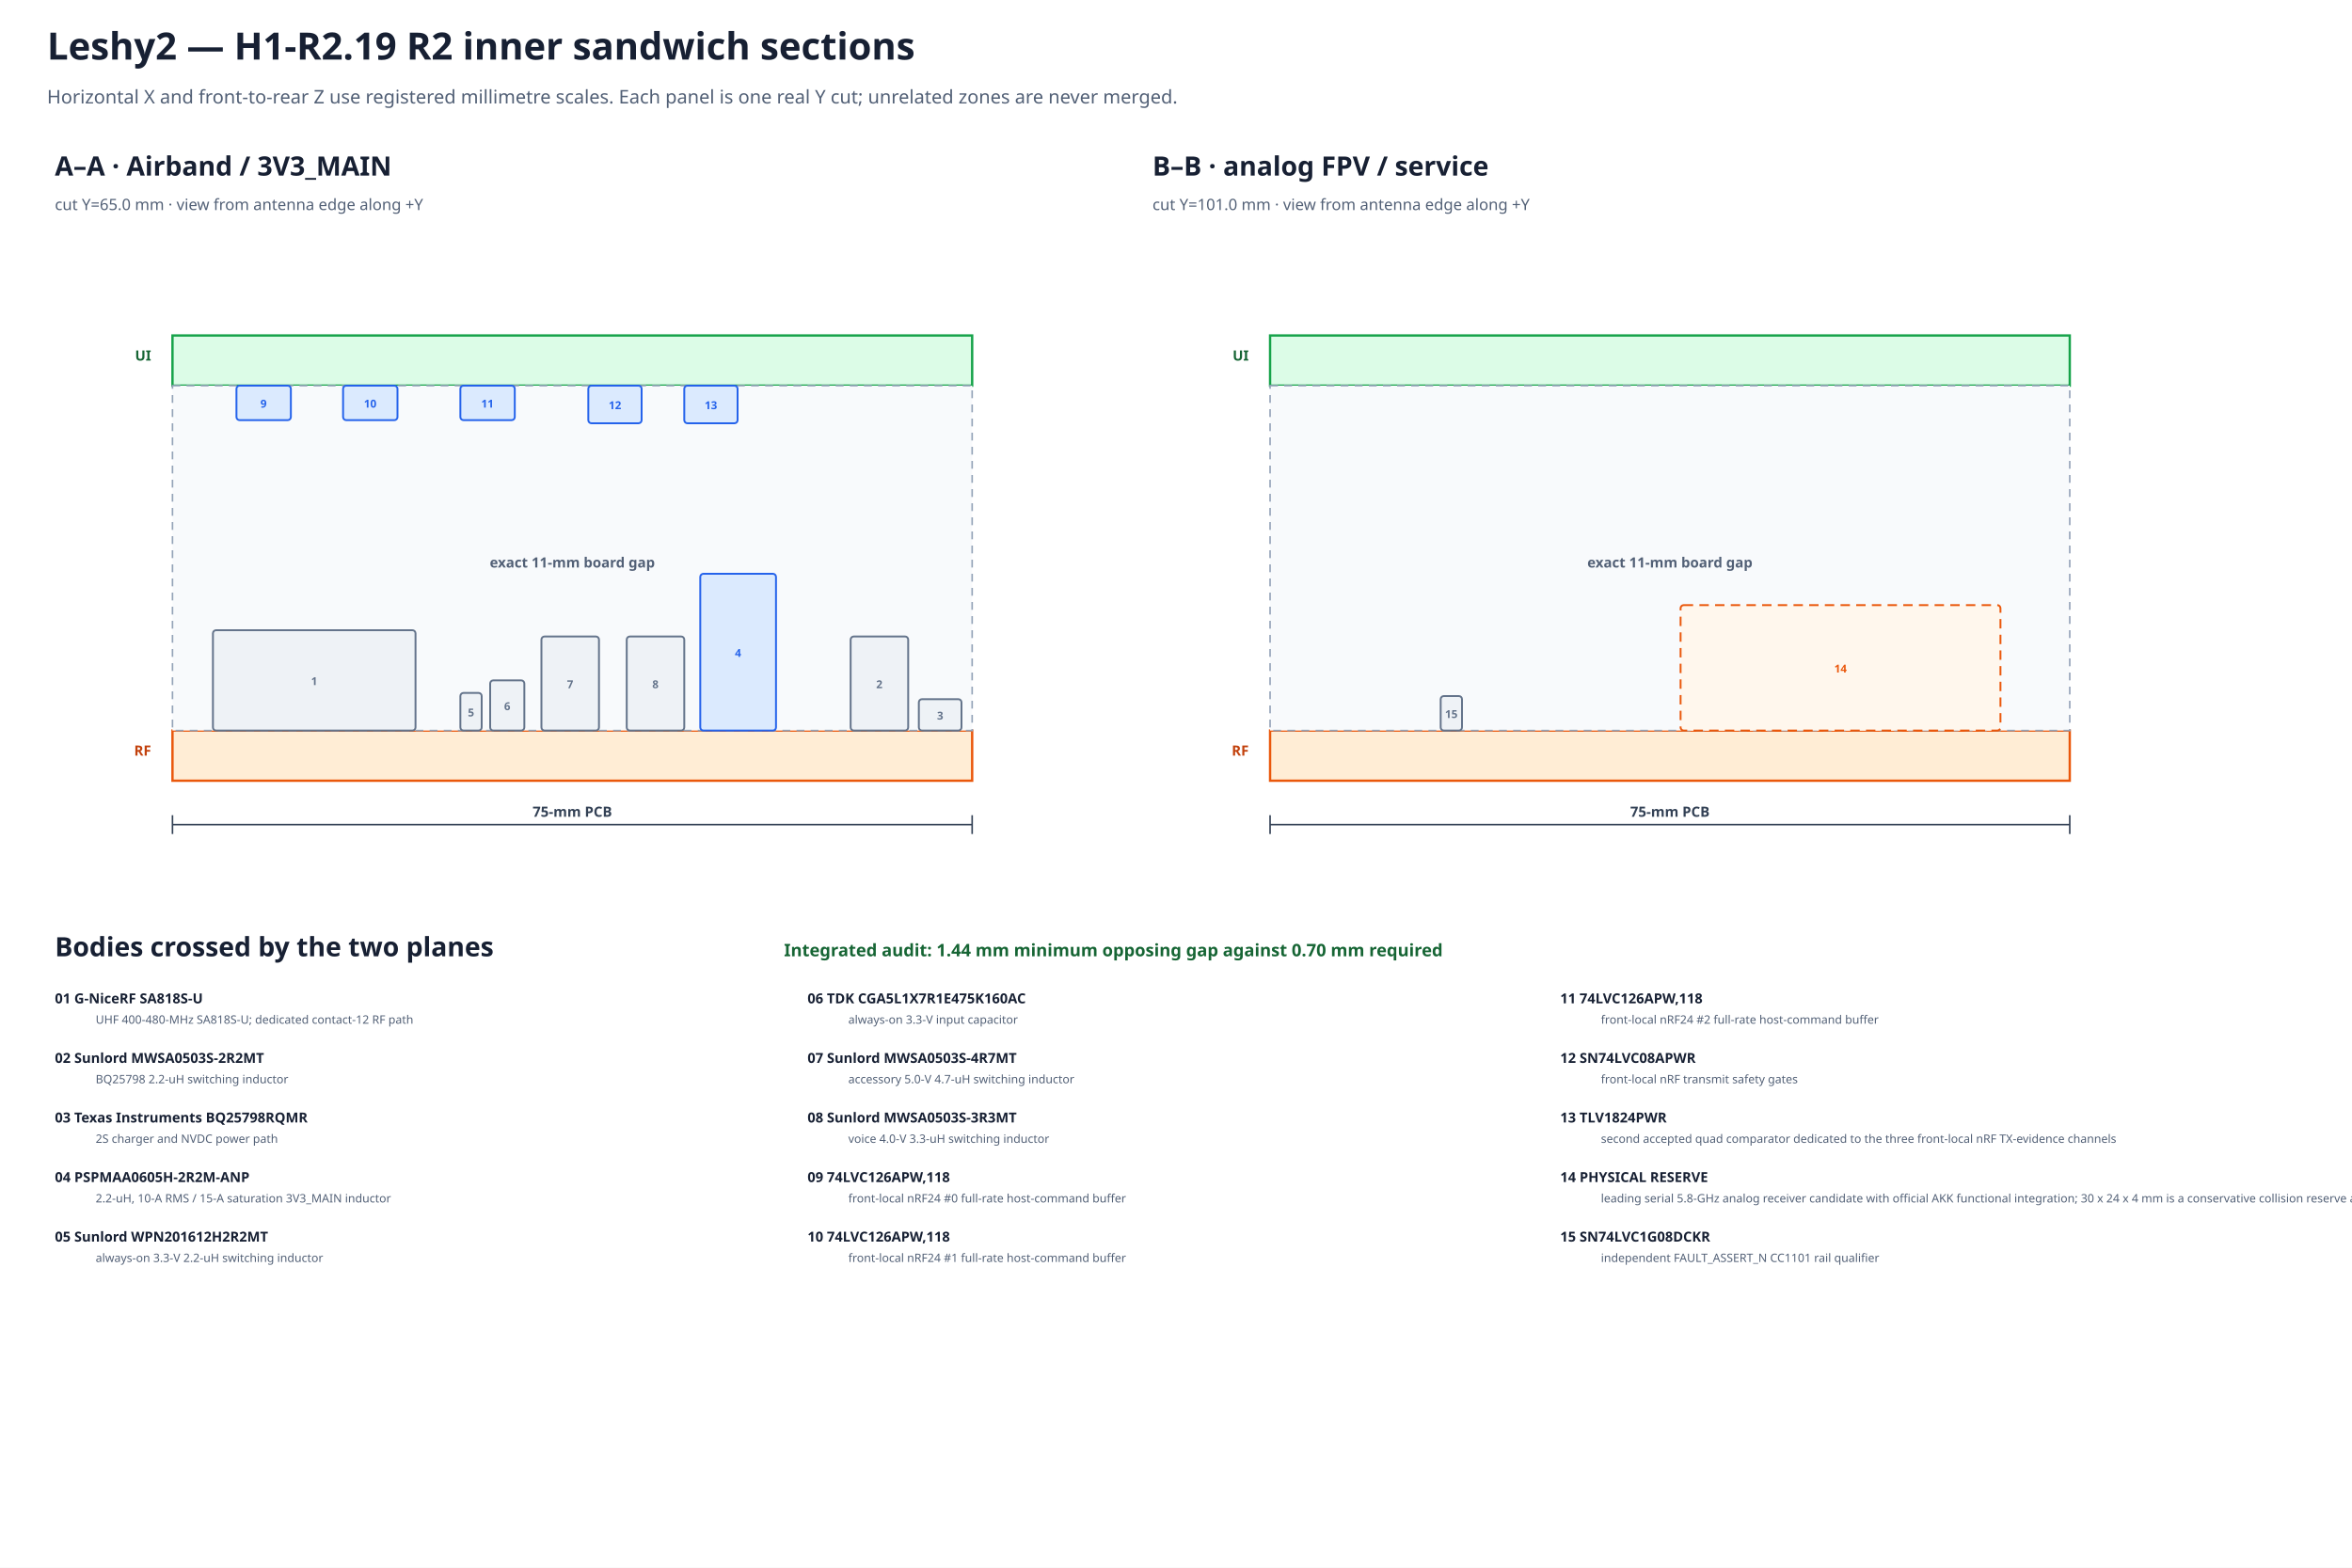
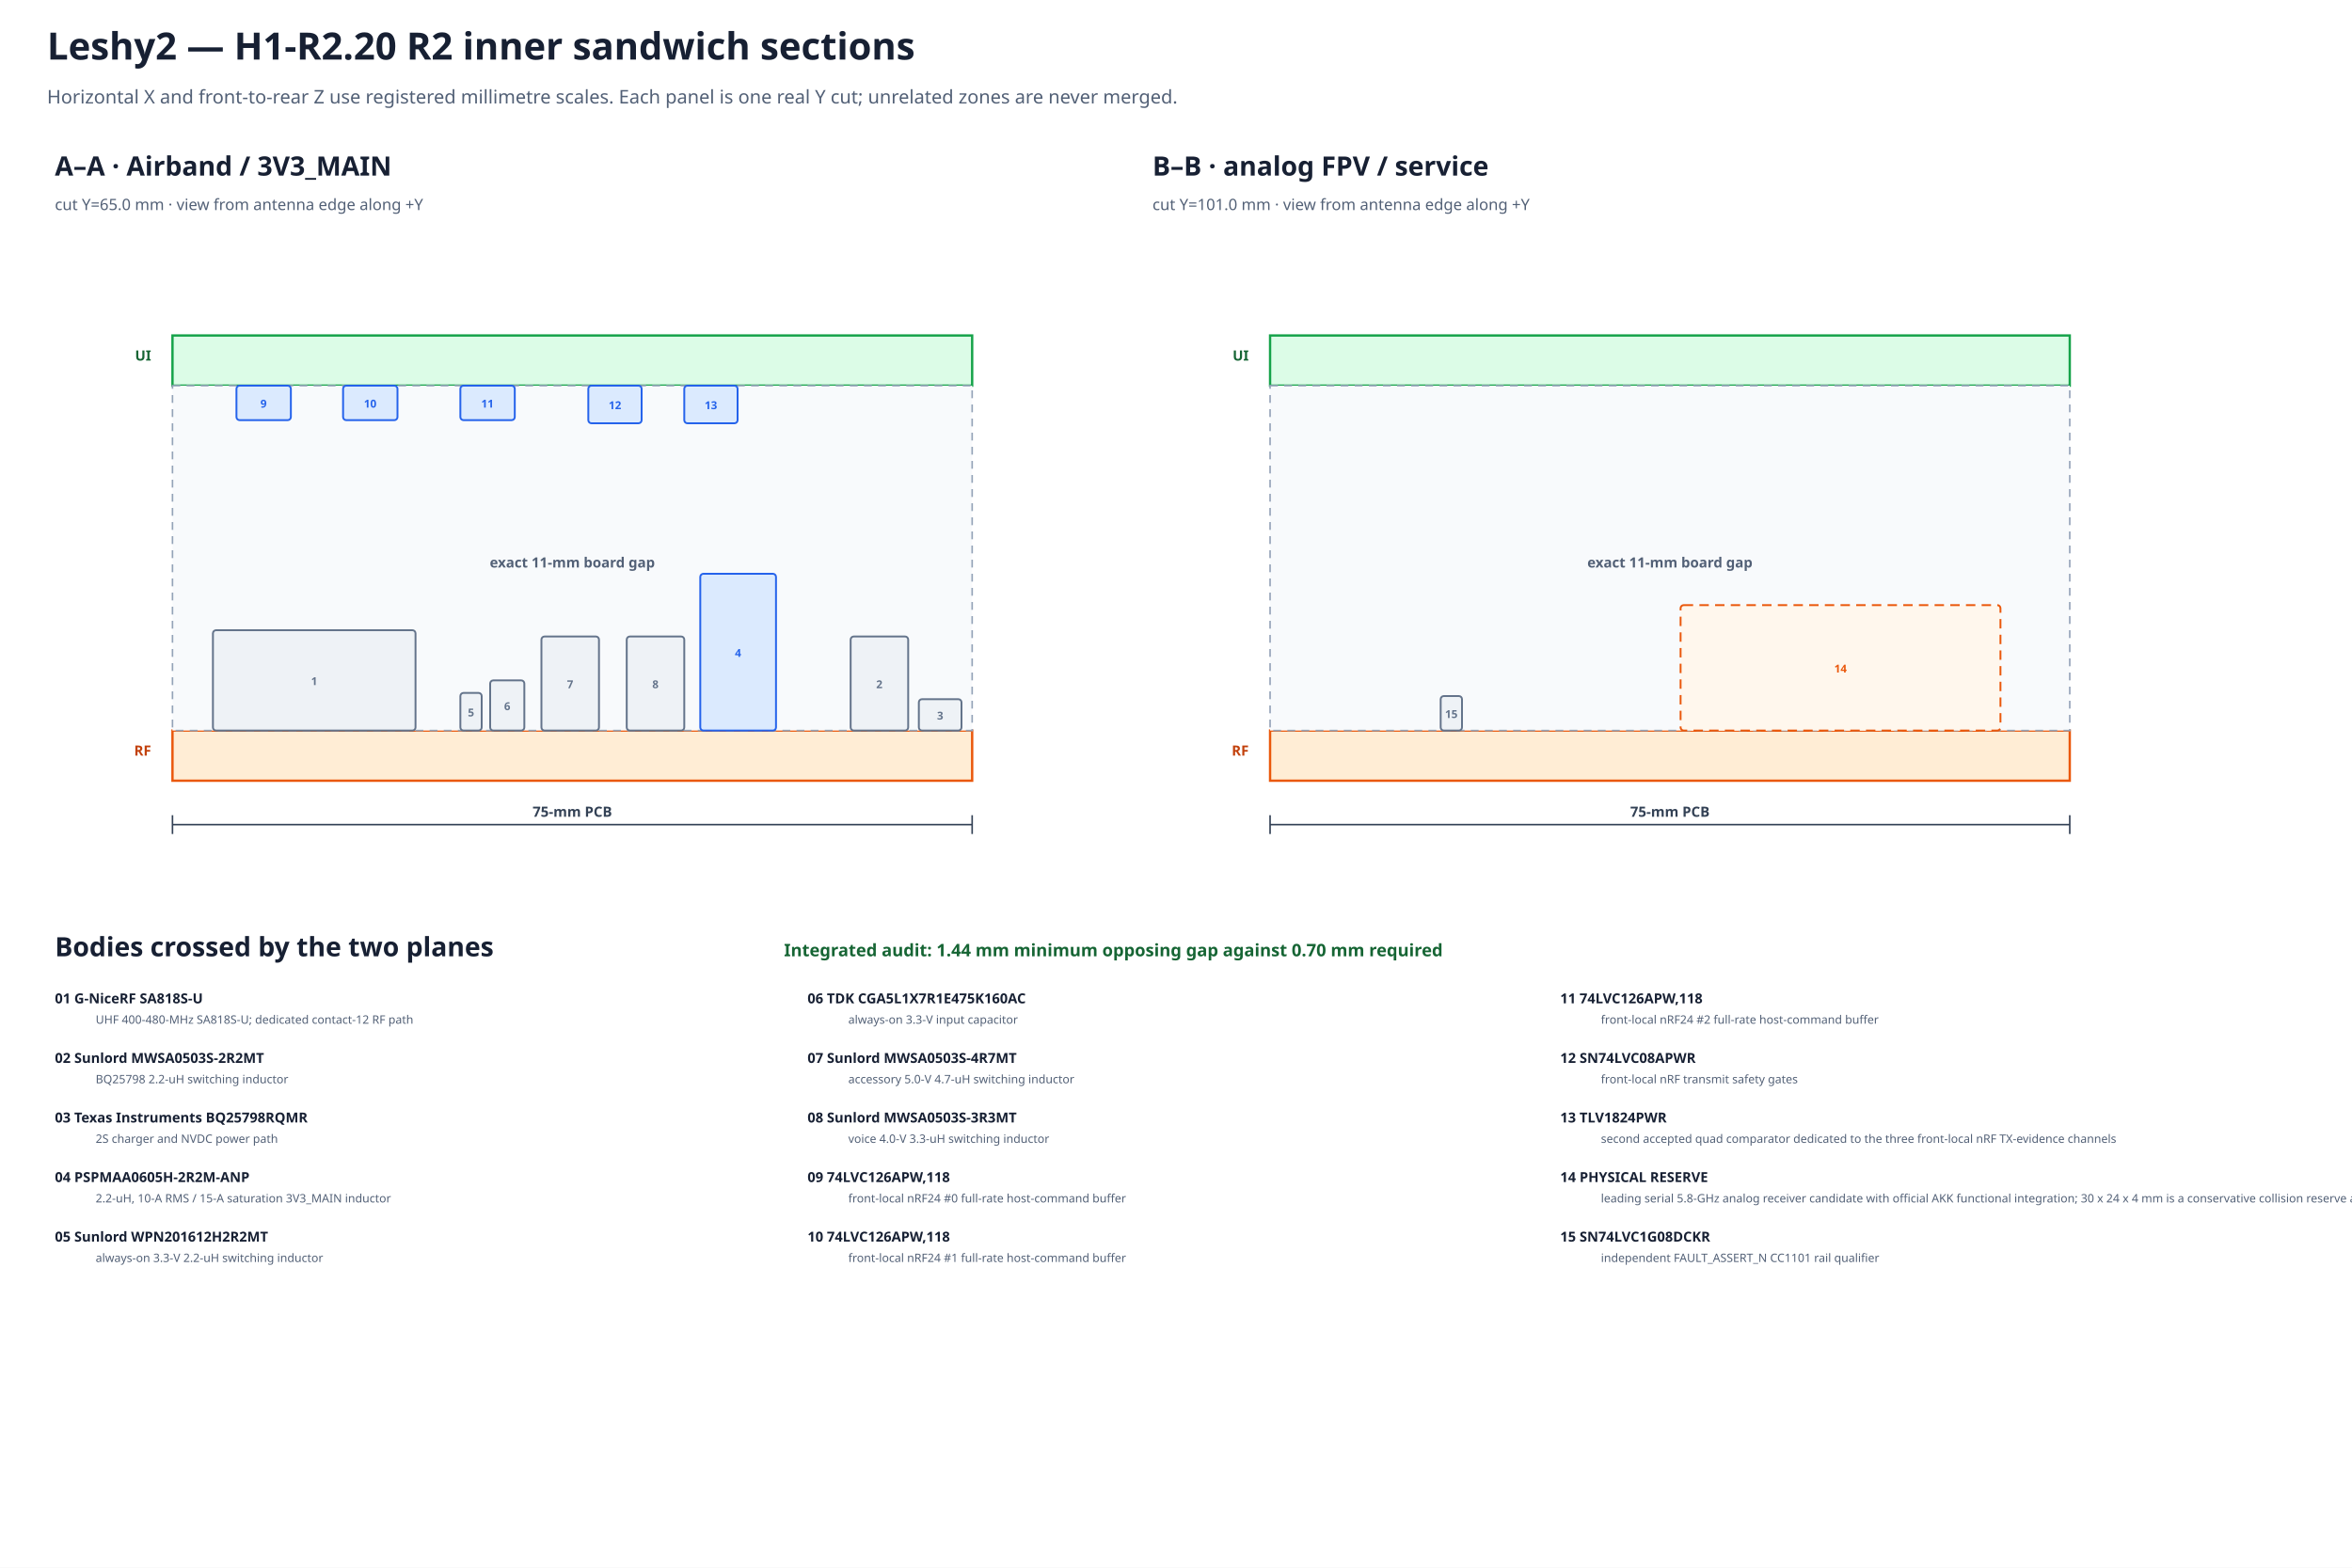
- <svg xmlns="http://www.w3.org/2000/svg" width="1500" height="1000" viewBox="0 0 1500 1000" data-marker="H1-R2.19" data-view="true-x-z-sections">
+ <svg xmlns="http://www.w3.org/2000/svg" width="1500" height="1000" viewBox="0 0 1500 1000" data-marker="H1-R2.20" data-view="true-x-z-sections">
  <rect width="100%" height="100%" fill="#ffffff" />
-   <text x="30.0" y="38.0" font-family="sans-serif" font-size="24" font-weight="bold" text-anchor="start" fill="#172033">Leshy2 — H1-R2.19 R2 inner sandwich sections</text>
+   <text x="30.0" y="38.0" font-family="sans-serif" font-size="24" font-weight="bold" text-anchor="start" fill="#172033">Leshy2 — H1-R2.20 R2 inner sandwich sections</text>
  <text x="30.0" y="66.0" font-family="sans-serif" font-size="12" font-weight="normal" text-anchor="start" fill="#526076">Horizontal X and front-to-rear Z use registered millimetre scales. Each panel is one real Y cut; unrelated zones are never merged.</text>
  <text x="35.0" y="112.0" font-family="sans-serif" font-size="17" font-weight="bold" text-anchor="start" fill="#172033">A–A · Airband / 3V3_MAIN</text>
  <text x="35.0" y="134.0" font-family="sans-serif" font-size="10" font-weight="normal" text-anchor="start" fill="#526076">cut Y=65.0 mm · view from antenna edge along +Y</text>
  <rect x="110.0" y="214.0" width="510.0" height="32.0" fill="#dcfce7" stroke="#16a34a" stroke-width="1.5" data-board="ui" />
  <rect x="110.0" y="466.0" width="510.0" height="32.0" fill="#ffedd5" stroke="#ea580c" stroke-width="1.5" data-board="rf" />
  <rect x="110.0" y="246.0" width="510.0" height="220.0" fill="#f8fafc" stroke="#94a3b8" stroke-dasharray="5 4" />
  <text x="96.4" y="230.0" font-family="sans-serif" font-size="9" font-weight="bold" text-anchor="end" fill="#166534">UI</text>
  <text x="96.4" y="482.0" font-family="sans-serif" font-size="9" font-weight="bold" text-anchor="end" fill="#c2410c">RF</text>
  <text x="365.0" y="362.0" font-family="sans-serif" font-size="9" font-weight="bold" text-anchor="middle" fill="#526076">exact 11-mm board gap</text>
  <rect x="135.8" y="402.0" width="129.2" height="64.0" rx="2" fill="#eef2f6" stroke="#64748b" stroke-width="1.2" data-instance="voice" />
  <text x="200.4" y="437.0" font-family="sans-serif" font-size="7.0" font-weight="bold" text-anchor="middle" fill="#64748b">1</text>
  <rect x="542.5" y="406.0" width="36.7" height="60.0" rx="2" fill="#eef2f6" stroke="#64748b" stroke-width="1.2" data-instance="charger_inductor" />
  <text x="560.8" y="439.0" font-family="sans-serif" font-size="7.0" font-weight="bold" text-anchor="middle" fill="#64748b">2</text>
  <rect x="586.0" y="446.0" width="27.2" height="20.0" rx="2" fill="#eef2f6" stroke="#64748b" stroke-width="1.2" data-instance="nvdc_charger" />
  <text x="599.6" y="459.0" font-family="sans-serif" font-size="7.0" font-weight="bold" text-anchor="middle" fill="#64748b">3</text>
  <rect x="446.6" y="366.0" width="48.3" height="100.0" rx="2" fill="#dbeafe" stroke="#2563eb" stroke-width="1.2" data-instance="main_inductor_r2" />
  <text x="470.7" y="419.0" font-family="sans-serif" font-size="7.0" font-weight="bold" text-anchor="middle" fill="#2563eb">4</text>
  <rect x="293.6" y="442.0" width="13.6" height="24.0" rx="2" fill="#eef2f6" stroke="#64748b" stroke-width="1.2" data-instance="aon_inductor" />
  <text x="300.4" y="457.0" font-family="sans-serif" font-size="7.0" font-weight="bold" text-anchor="middle" fill="#64748b">5</text>
  <rect x="312.6" y="434.0" width="21.8" height="32.0" rx="2" fill="#eef2f6" stroke="#64748b" stroke-width="1.2" data-instance="aon_input_cap" />
  <text x="323.5" y="453.0" font-family="sans-serif" font-size="7.0" font-weight="bold" text-anchor="middle" fill="#64748b">6</text>
  <rect x="345.3" y="406.0" width="36.7" height="60.0" rx="2" fill="#eef2f6" stroke="#64748b" stroke-width="1.2" data-instance="ext_inductor" />
  <text x="363.6" y="439.0" font-family="sans-serif" font-size="7.0" font-weight="bold" text-anchor="middle" fill="#64748b">7</text>
  <rect x="399.7" y="406.0" width="36.7" height="60.0" rx="2" fill="#eef2f6" stroke="#64748b" stroke-width="1.2" data-instance="voice_inductor" />
  <text x="418.0" y="439.0" font-family="sans-serif" font-size="7.0" font-weight="bold" text-anchor="middle" fill="#64748b">8</text>
  <rect x="150.8" y="246.0" width="34.7" height="22.0" rx="2" fill="#dbeafe" stroke="#2563eb" stroke-width="1.2" data-instance="nrf0_host_buffer_r2" />
  <text x="168.1" y="260.0" font-family="sans-serif" font-size="7.0" font-weight="bold" text-anchor="middle" fill="#2563eb">9</text>
  <rect x="218.8" y="246.0" width="34.7" height="22.0" rx="2" fill="#dbeafe" stroke="#2563eb" stroke-width="1.2" data-instance="nrf1_host_buffer_r2" />
  <text x="236.1" y="260.0" font-family="sans-serif" font-size="7.0" font-weight="bold" text-anchor="middle" fill="#2563eb">10</text>
  <rect x="293.6" y="246.0" width="34.7" height="22.0" rx="2" fill="#dbeafe" stroke="#2563eb" stroke-width="1.2" data-instance="nrf2_host_buffer_r2" />
  <text x="310.9" y="260.0" font-family="sans-serif" font-size="7.0" font-weight="bold" text-anchor="middle" fill="#2563eb">11</text>
  <rect x="375.2" y="246.0" width="34.0" height="24.0" rx="2" fill="#dbeafe" stroke="#2563eb" stroke-width="1.2" data-instance="safe_gate_a_r2" />
  <text x="392.2" y="261.0" font-family="sans-serif" font-size="7.0" font-weight="bold" text-anchor="middle" fill="#2563eb">12</text>
  <rect x="436.4" y="246.0" width="34.0" height="24.0" rx="2" fill="#dbeafe" stroke="#2563eb" stroke-width="1.2" data-instance="nrf_evidence_cmp_r2" />
  <text x="453.4" y="261.0" font-family="sans-serif" font-size="7.0" font-weight="bold" text-anchor="middle" fill="#2563eb">13</text>
  <line x1="110.0" y1="526.0" x2="620.0" y2="526.0" stroke="#334155" />
  <line x1="110.0" y1="520.0" x2="110.0" y2="532.0" stroke="#334155" />
  <line x1="620.0" y1="520.0" x2="620.0" y2="532.0" stroke="#334155" />
  <text x="365.0" y="521.0" font-family="sans-serif" font-size="9" font-weight="bold" text-anchor="middle" fill="#334155">75-mm PCB</text>
  <text x="735.0" y="112.0" font-family="sans-serif" font-size="17" font-weight="bold" text-anchor="start" fill="#172033">B–B · analog FPV / service</text>
  <text x="735.0" y="134.0" font-family="sans-serif" font-size="10" font-weight="normal" text-anchor="start" fill="#526076">cut Y=101.0 mm · view from antenna edge along +Y</text>
  <rect x="810.0" y="214.0" width="510.0" height="32.0" fill="#dcfce7" stroke="#16a34a" stroke-width="1.5" data-board="ui" />
  <rect x="810.0" y="466.0" width="510.0" height="32.0" fill="#ffedd5" stroke="#ea580c" stroke-width="1.5" data-board="rf" />
  <rect x="810.0" y="246.0" width="510.0" height="220.0" fill="#f8fafc" stroke="#94a3b8" stroke-dasharray="5 4" />
  <text x="796.4" y="230.0" font-family="sans-serif" font-size="9" font-weight="bold" text-anchor="end" fill="#166534">UI</text>
  <text x="796.4" y="482.0" font-family="sans-serif" font-size="9" font-weight="bold" text-anchor="end" fill="#c2410c">RF</text>
  <text x="1065.0" y="362.0" font-family="sans-serif" font-size="9" font-weight="bold" text-anchor="middle" fill="#526076">exact 11-mm board gap</text>
  <rect x="1071.8" y="386.0" width="204.0" height="80.0" rx="2" fill="#fff7ed" stroke="#ea580c" stroke-width="1.2" stroke-dasharray="6 4" data-instance="fpv_receiver_bay" />
  <text x="1173.8" y="429.0" font-family="sans-serif" font-size="7.0" font-weight="bold" text-anchor="middle" fill="#ea580c">14</text>
  <rect x="918.8" y="444.0" width="13.6" height="22.0" rx="2" fill="#eef2f6" stroke="#64748b" stroke-width="1.2" data-instance="cc_backup_gate" />
  <text x="925.6" y="458.0" font-family="sans-serif" font-size="7.0" font-weight="bold" text-anchor="middle" fill="#64748b">15</text>
  <line x1="810.0" y1="526.0" x2="1320.0" y2="526.0" stroke="#334155" />
  <line x1="810.0" y1="520.0" x2="810.0" y2="532.0" stroke="#334155" />
  <line x1="1320.0" y1="520.0" x2="1320.0" y2="532.0" stroke="#334155" />
  <text x="1065.0" y="521.0" font-family="sans-serif" font-size="9" font-weight="bold" text-anchor="middle" fill="#334155">75-mm PCB</text>
  <text x="35.0" y="610.0" font-family="sans-serif" font-size="17" font-weight="bold" text-anchor="start" fill="#172033">Bodies crossed by the two planes</text>
  <text x="500.0" y="610.0" font-family="sans-serif" font-size="11" font-weight="bold" text-anchor="start" fill="#166534">Integrated audit: 1.44 mm minimum opposing gap against 0.70 mm required</text>
  <text x="35.0" y="640.0" font-family="sans-serif" font-size="8.8" font-weight="bold" text-anchor="start" fill="#172033">01  G-NiceRF SA818S-U</text>
  <text x="61.0" y="653.0" font-family="sans-serif" font-size="7.4" font-weight="normal" text-anchor="start" fill="#526076">UHF 400-480-MHz SA818S-U; dedicated contact-12 RF path</text>
  <text x="35.0" y="678.0" font-family="sans-serif" font-size="8.8" font-weight="bold" text-anchor="start" fill="#172033">02  Sunlord MWSA0503S-2R2MT</text>
  <text x="61.0" y="691.0" font-family="sans-serif" font-size="7.4" font-weight="normal" text-anchor="start" fill="#526076">BQ25798 2.2-uH switching inductor</text>
  <text x="35.0" y="716.0" font-family="sans-serif" font-size="8.8" font-weight="bold" text-anchor="start" fill="#172033">03  Texas Instruments BQ25798RQMR</text>
  <text x="61.0" y="729.0" font-family="sans-serif" font-size="7.4" font-weight="normal" text-anchor="start" fill="#526076">2S charger and NVDC power path</text>
  <text x="35.0" y="754.0" font-family="sans-serif" font-size="8.8" font-weight="bold" text-anchor="start" fill="#172033">04  PSPMAA0605H-2R2M-ANP</text>
  <text x="61.0" y="767.0" font-family="sans-serif" font-size="7.4" font-weight="normal" text-anchor="start" fill="#526076">2.2-uH, 10-A RMS / 15-A saturation 3V3_MAIN inductor</text>
  <text x="35.0" y="792.0" font-family="sans-serif" font-size="8.8" font-weight="bold" text-anchor="start" fill="#172033">05  Sunlord WPN201612H2R2MT</text>
  <text x="61.0" y="805.0" font-family="sans-serif" font-size="7.4" font-weight="normal" text-anchor="start" fill="#526076">always-on 3.3-V 2.2-uH switching inductor</text>
  <text x="515.0" y="640.0" font-family="sans-serif" font-size="8.8" font-weight="bold" text-anchor="start" fill="#172033">06  TDK CGA5L1X7R1E475K160AC</text>
  <text x="541.0" y="653.0" font-family="sans-serif" font-size="7.4" font-weight="normal" text-anchor="start" fill="#526076">always-on 3.3-V input capacitor</text>
  <text x="515.0" y="678.0" font-family="sans-serif" font-size="8.8" font-weight="bold" text-anchor="start" fill="#172033">07  Sunlord MWSA0503S-4R7MT</text>
  <text x="541.0" y="691.0" font-family="sans-serif" font-size="7.4" font-weight="normal" text-anchor="start" fill="#526076">accessory 5.0-V 4.7-uH switching inductor</text>
  <text x="515.0" y="716.0" font-family="sans-serif" font-size="8.8" font-weight="bold" text-anchor="start" fill="#172033">08  Sunlord MWSA0503S-3R3MT</text>
  <text x="541.0" y="729.0" font-family="sans-serif" font-size="7.4" font-weight="normal" text-anchor="start" fill="#526076">voice 4.0-V 3.3-uH switching inductor</text>
  <text x="515.0" y="754.0" font-family="sans-serif" font-size="8.8" font-weight="bold" text-anchor="start" fill="#172033">09  74LVC126APW,118</text>
  <text x="541.0" y="767.0" font-family="sans-serif" font-size="7.4" font-weight="normal" text-anchor="start" fill="#526076">front-local nRF24 #0 full-rate host-command buffer</text>
  <text x="515.0" y="792.0" font-family="sans-serif" font-size="8.8" font-weight="bold" text-anchor="start" fill="#172033">10  74LVC126APW,118</text>
  <text x="541.0" y="805.0" font-family="sans-serif" font-size="7.4" font-weight="normal" text-anchor="start" fill="#526076">front-local nRF24 #1 full-rate host-command buffer</text>
  <text x="995.0" y="640.0" font-family="sans-serif" font-size="8.8" font-weight="bold" text-anchor="start" fill="#172033">11  74LVC126APW,118</text>
  <text x="1021.0" y="653.0" font-family="sans-serif" font-size="7.4" font-weight="normal" text-anchor="start" fill="#526076">front-local nRF24 #2 full-rate host-command buffer</text>
  <text x="995.0" y="678.0" font-family="sans-serif" font-size="8.8" font-weight="bold" text-anchor="start" fill="#172033">12  SN74LVC08APWR</text>
  <text x="1021.0" y="691.0" font-family="sans-serif" font-size="7.4" font-weight="normal" text-anchor="start" fill="#526076">front-local nRF transmit safety gates</text>
  <text x="995.0" y="716.0" font-family="sans-serif" font-size="8.8" font-weight="bold" text-anchor="start" fill="#172033">13  TLV1824PWR</text>
  <text x="1021.0" y="729.0" font-family="sans-serif" font-size="7.4" font-weight="normal" text-anchor="start" fill="#526076">second accepted quad comparator dedicated to the three front-local nRF TX-evidence channels</text>
  <text x="995.0" y="754.0" font-family="sans-serif" font-size="8.8" font-weight="bold" text-anchor="start" fill="#172033">14  PHYSICAL RESERVE</text>
  <text x="1021.0" y="767.0" font-family="sans-serif" font-size="7.4" font-weight="normal" text-anchor="start" fill="#526076">leading serial 5.8-GHz analog receiver candidate with official AKK functional integration; 30 x 24 x 4 mm is a conservative collision reserve around the official Sinopine SP331RX 28.7 x 23.1 mm nominal XY while formal K331 equivalence and the remaining production package stay open</text>
  <text x="995.0" y="792.0" font-family="sans-serif" font-size="8.8" font-weight="bold" text-anchor="start" fill="#172033">15  SN74LVC1G08DCKR</text>
  <text x="1021.0" y="805.0" font-family="sans-serif" font-size="7.4" font-weight="normal" text-anchor="start" fill="#526076">independent FAULT_ASSERT_N CC1101 rail qualifier</text>
</svg>
